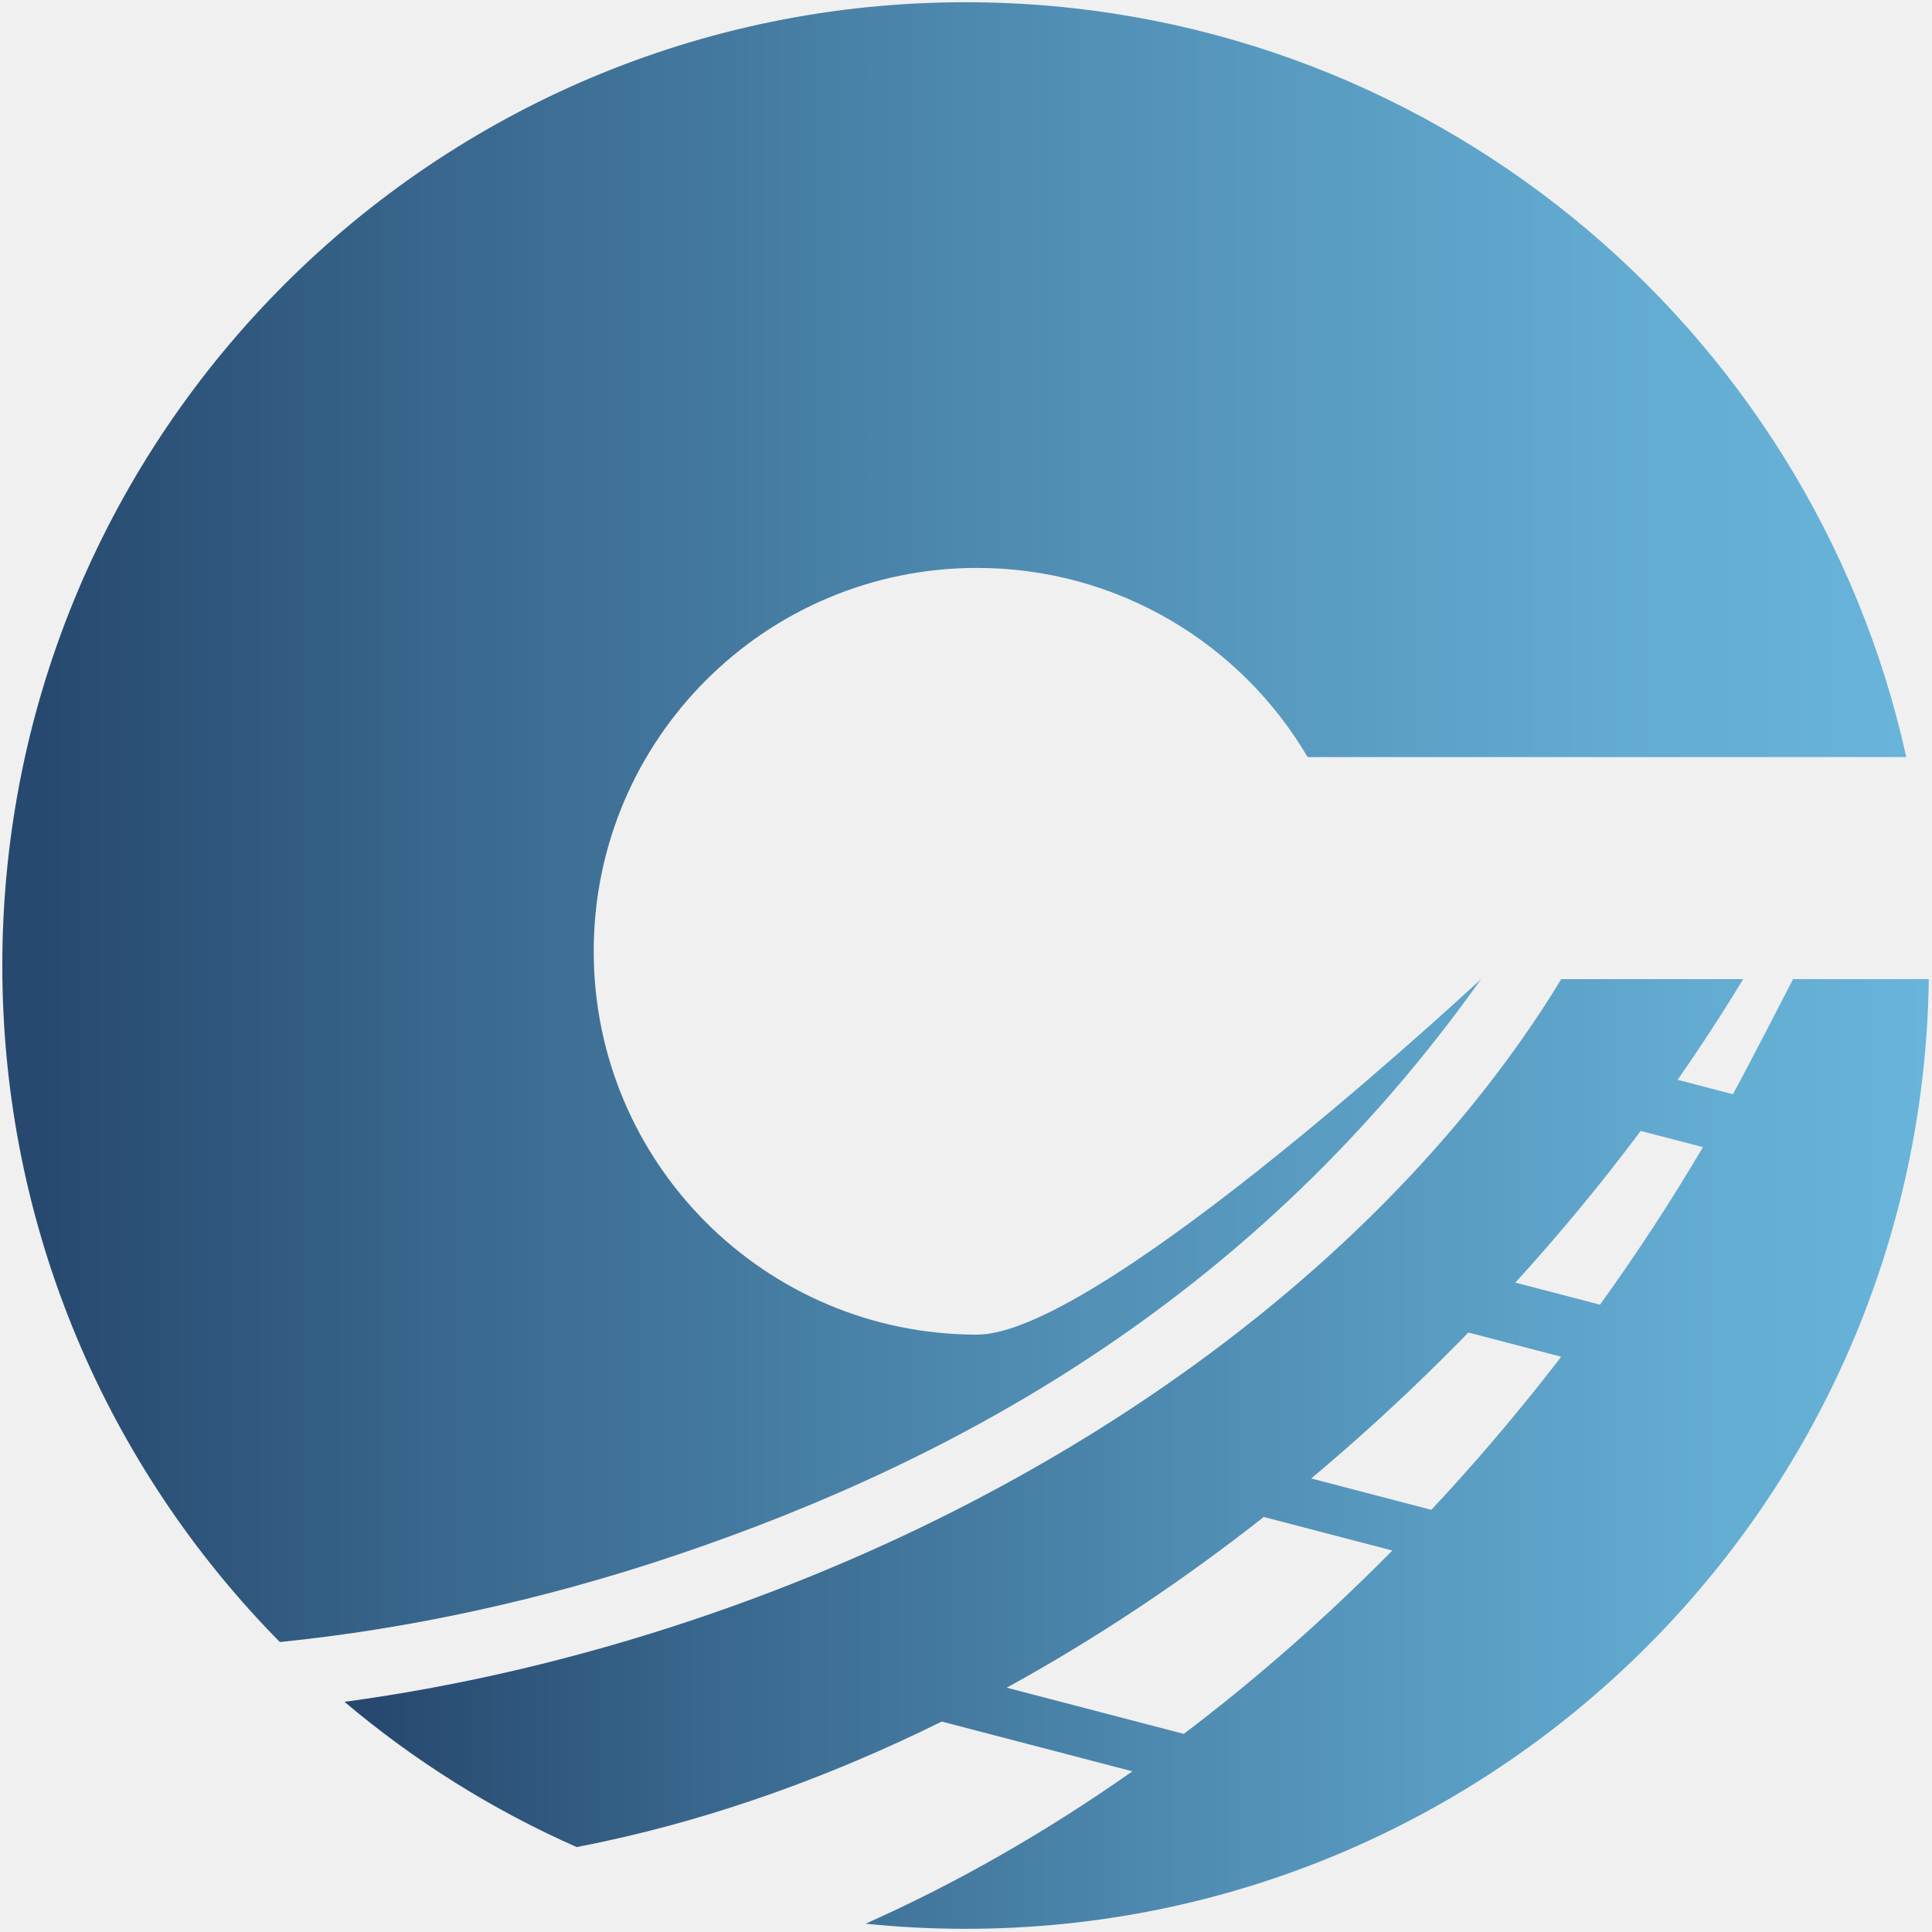
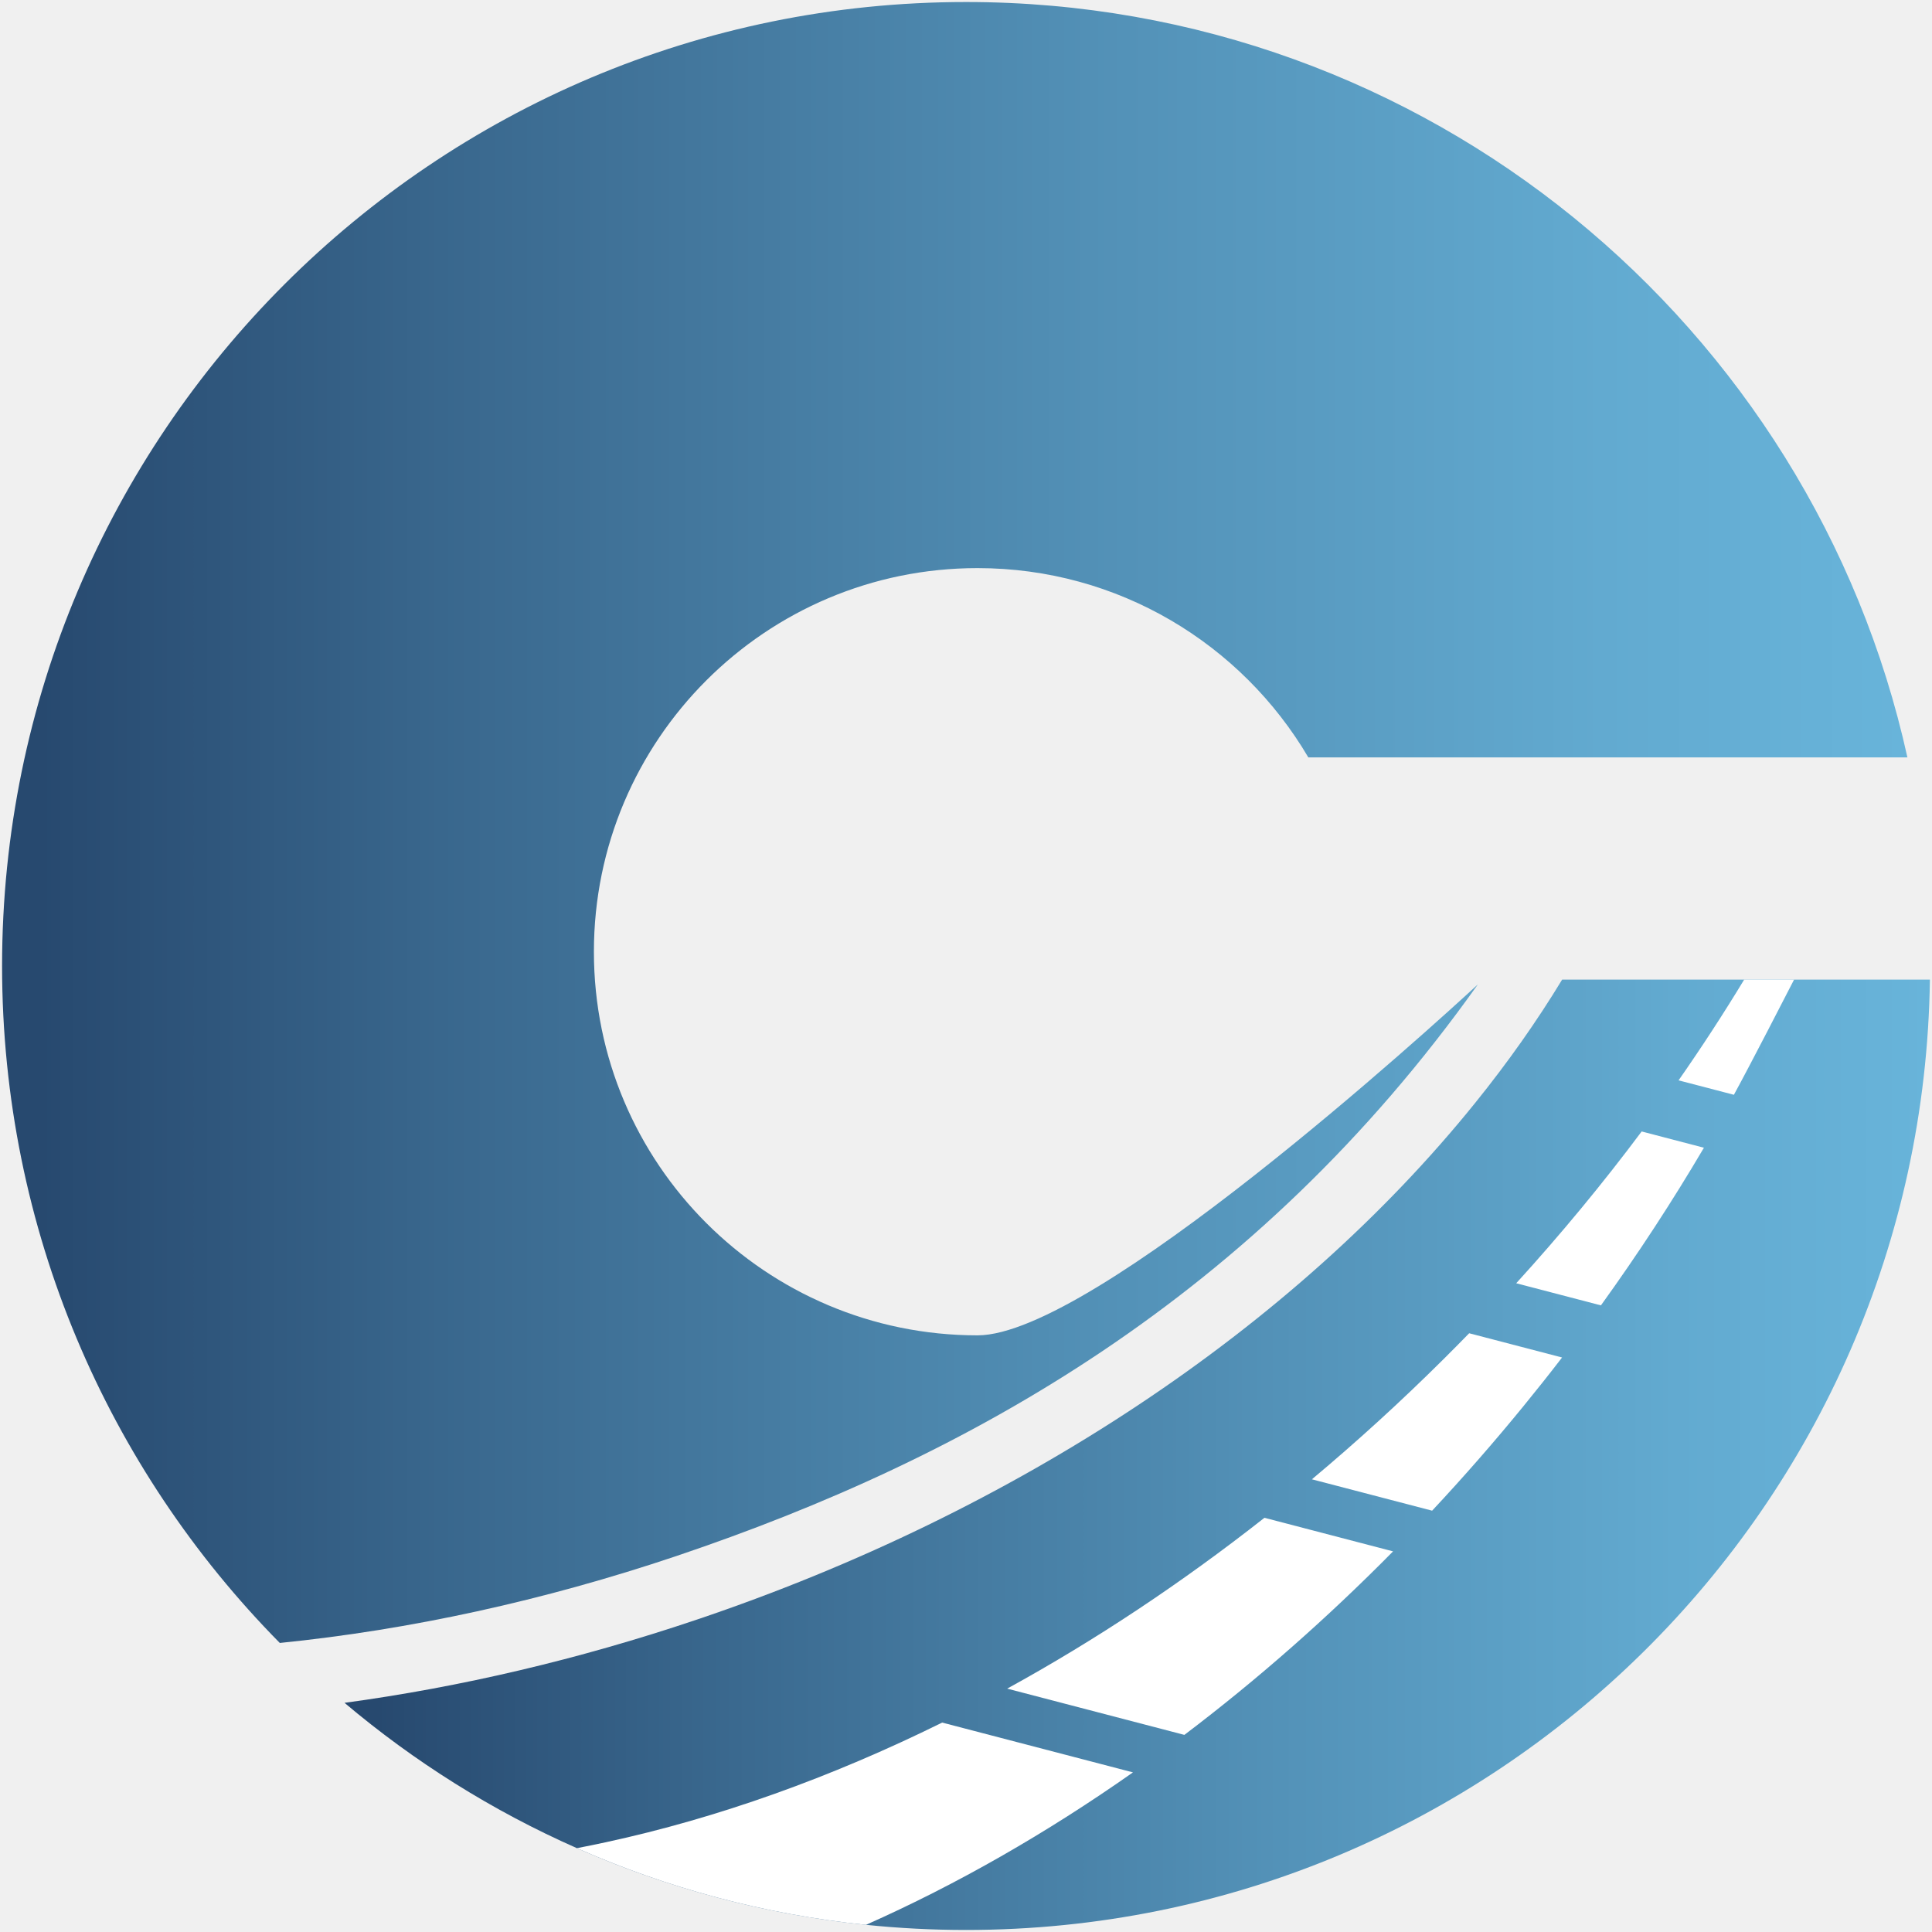
- <svg xmlns="http://www.w3.org/2000/svg" viewBox="12.5 12.5 1055.5 1055.5" role="img" aria-label="Covicen">
+ <svg xmlns="http://www.w3.org/2000/svg" viewBox="41.5 56 997 997" role="img" aria-label="Covicen">
  <defs>
-     <linearGradient id="iso-0" gradientUnits="userSpaceOnUse" x1="1053.95" y1="461.65" x2="13.76" y2="461.65">
+     <linearGradient id="iso-0" gradientUnits="userSpaceOnUse" x1="1025.81" y1="480.44" x2="42.58" y2="480.44">
      <stop offset="0" stop-color="#68b4da" />
      <stop offset="0.16" stop-color="#62aad0" />
      <stop offset="0.43" stop-color="#5290b6" />
      <stop offset="0.77" stop-color="#39678d" />
      <stop offset="0.98" stop-color="#27496f" />
    </linearGradient>
-     <linearGradient id="iso-1" gradientUnits="userSpaceOnUse" x1="1066.24" y1="806.86" x2="200.7" y2="806.86">
+     <linearGradient id="iso-1" gradientUnits="userSpaceOnUse" x1="1037.42" y1="806.74" x2="219.28" y2="806.74">
      <stop offset="0" stop-color="#68b4da" />
      <stop offset="0.16" stop-color="#62aad0" />
      <stop offset="0.43" stop-color="#5290b6" />
      <stop offset="0.77" stop-color="#39678d" />
      <stop offset="0.98" stop-color="#27496f" />
    </linearGradient>
  </defs>
-   <path d="M546.29,741.65c63.28,0,250.27-171.1,275.32-194.21-121.69,171.22-281.2,261.25-439.67,314.67-72.5,24.41-145.52,40.29-216.56,47.47C71.63,814.56,13.76,684.03,13.76,540,13.76,249.36,249.39,13.72,540.03,13.72c251.56,0,461.88,176.5,513.92,412.4h-327.05c-36.39-61.85-103.66-103.35-180.61-103.35-115.65,0-209.43,93.77-209.43,209.44s93.78,209.44,209.43,209.44Z" fill="url(#iso-0)" />
-   <path d="M992.08,547.44c-4.01,7.81-23.72,46.16-32.85,62.87l-30.21-7.89c12.65-18.12,24.59-36.47,35.81-54.99h-99.38c-13.76,22.68-29.58,45.13-47.42,67.23-99.21,123.06-250.25,223.32-425.34,282.29-64.06,21.59-128.59,36.72-191.98,45.31h0c38.04,32.14,80.7,58.96,126.84,79.34,5.24-1,10.49-2.08,15.78-3.23,61.16-13.22,122.96-35.34,183.66-65.34l104.17,27.19c-47.3,33.24-96.2,61.21-145.76,83.24,17.96,1.85,36.2,2.8,54.65,2.8,288.17,0,522.23-231.61,526.21-518.83h-74.16ZM659.22,959.76l-96.73-25.24c48.03-26.36,95.14-57.61,140.45-93.26l70.22,18.33c-36.31,36.78-74.47,70.32-113.94,100.18ZM844.26,780.4c-16.09,19.69-32.71,38.69-49.79,56.96l-65.63-17.14c24.6-20.58,48.6-42.48,71.86-65.58,4.71-4.69,9.39-9.4,14-14.15l50.72,13.23c-6.88,8.96-13.95,17.86-21.15,26.67ZM886.62,725.28l-46.24-12.07c24.44-26.84,47.32-54.54,68.47-82.86l34,8.87c-17.16,29.15-35.93,57.9-56.23,86.07Z" fill="url(#iso-1)" />
+   <path d="M390.59,858.97c-68.53,23.07-137.55,38.09-204.7,44.87-88.62-89.82-143.32-213.2-143.32-349.34,0-274.73,222.73-497.46,497.46-497.46,237.78,0,436.59,166.84,485.78,389.82h-309.15c-34.4-58.46-97.98-97.69-170.72-97.69-109.32,0-197.96,88.63-197.96,197.97s88.64,197.96,197.96,197.96c59.83,0,234.62-159.34,258.21-181.11-115.04,161.85-263.76,244.49-413.57,294.98Z" fill="url(#iso-0)" />
+   <path d="M1037.42,561.53c-3.75,271.5-225.01,490.42-497.39,490.42-17.45,0-34.68-.9-51.66-2.65-52.59-5.43-102.76-19.05-149.19-39.57-43.62-19.27-83.94-44.63-119.89-74.99h0c59.92-8.13,120.92-22.43,181.47-42.83,165.5-55.74,308.27-150.51,402.05-266.83,16.87-20.9,31.82-42.12,44.82-63.55h189.8Z" fill="url(#iso-1)" />
+   <path d="M920.8,648.28c-16.22,27.56-33.96,54.73-53.15,81.35l-43.71-11.41c23.11-25.38,44.73-51.55,64.73-78.33l32.13,8.39Z" fill="#FFFFFF" />
+   <path d="M760.39,856.58c-34.32,34.77-70.4,66.47-107.7,94.7l-91.44-23.87c45.39-24.91,89.93-54.46,132.76-88.16l66.38,17.33Z" fill="#FFFFFF" />
+   <path d="M847.6,756.53c-6.51,8.47-13.19,16.88-20,25.21-15.21,18.62-30.92,36.57-47.06,53.84l-62.04-16.19c23.25-19.46,45.94-40.15,67.92-61.99,4.45-4.43,8.87-8.88,13.24-13.38l47.94,12.51Z" fill="#FFFFFF" />
+   <path d="M626.16,970.63c-44.7,31.42-90.94,57.87-137.79,78.68-52.59-5.43-102.76-19.05-149.19-39.57,4.95-.95,9.92-1.97,14.92-3.05,57.81-12.5,116.23-33.41,173.6-61.76l98.46,25.7Z" fill="#FFFFFF" />
+   <path d="M967.32,561.53c-3.79,7.38-22.42,43.64-31.05,59.43l-28.55-7.45c11.96-17.13,23.24-34.47,33.85-51.98h25.76Z" fill="#FFFFFF" />
</svg>
